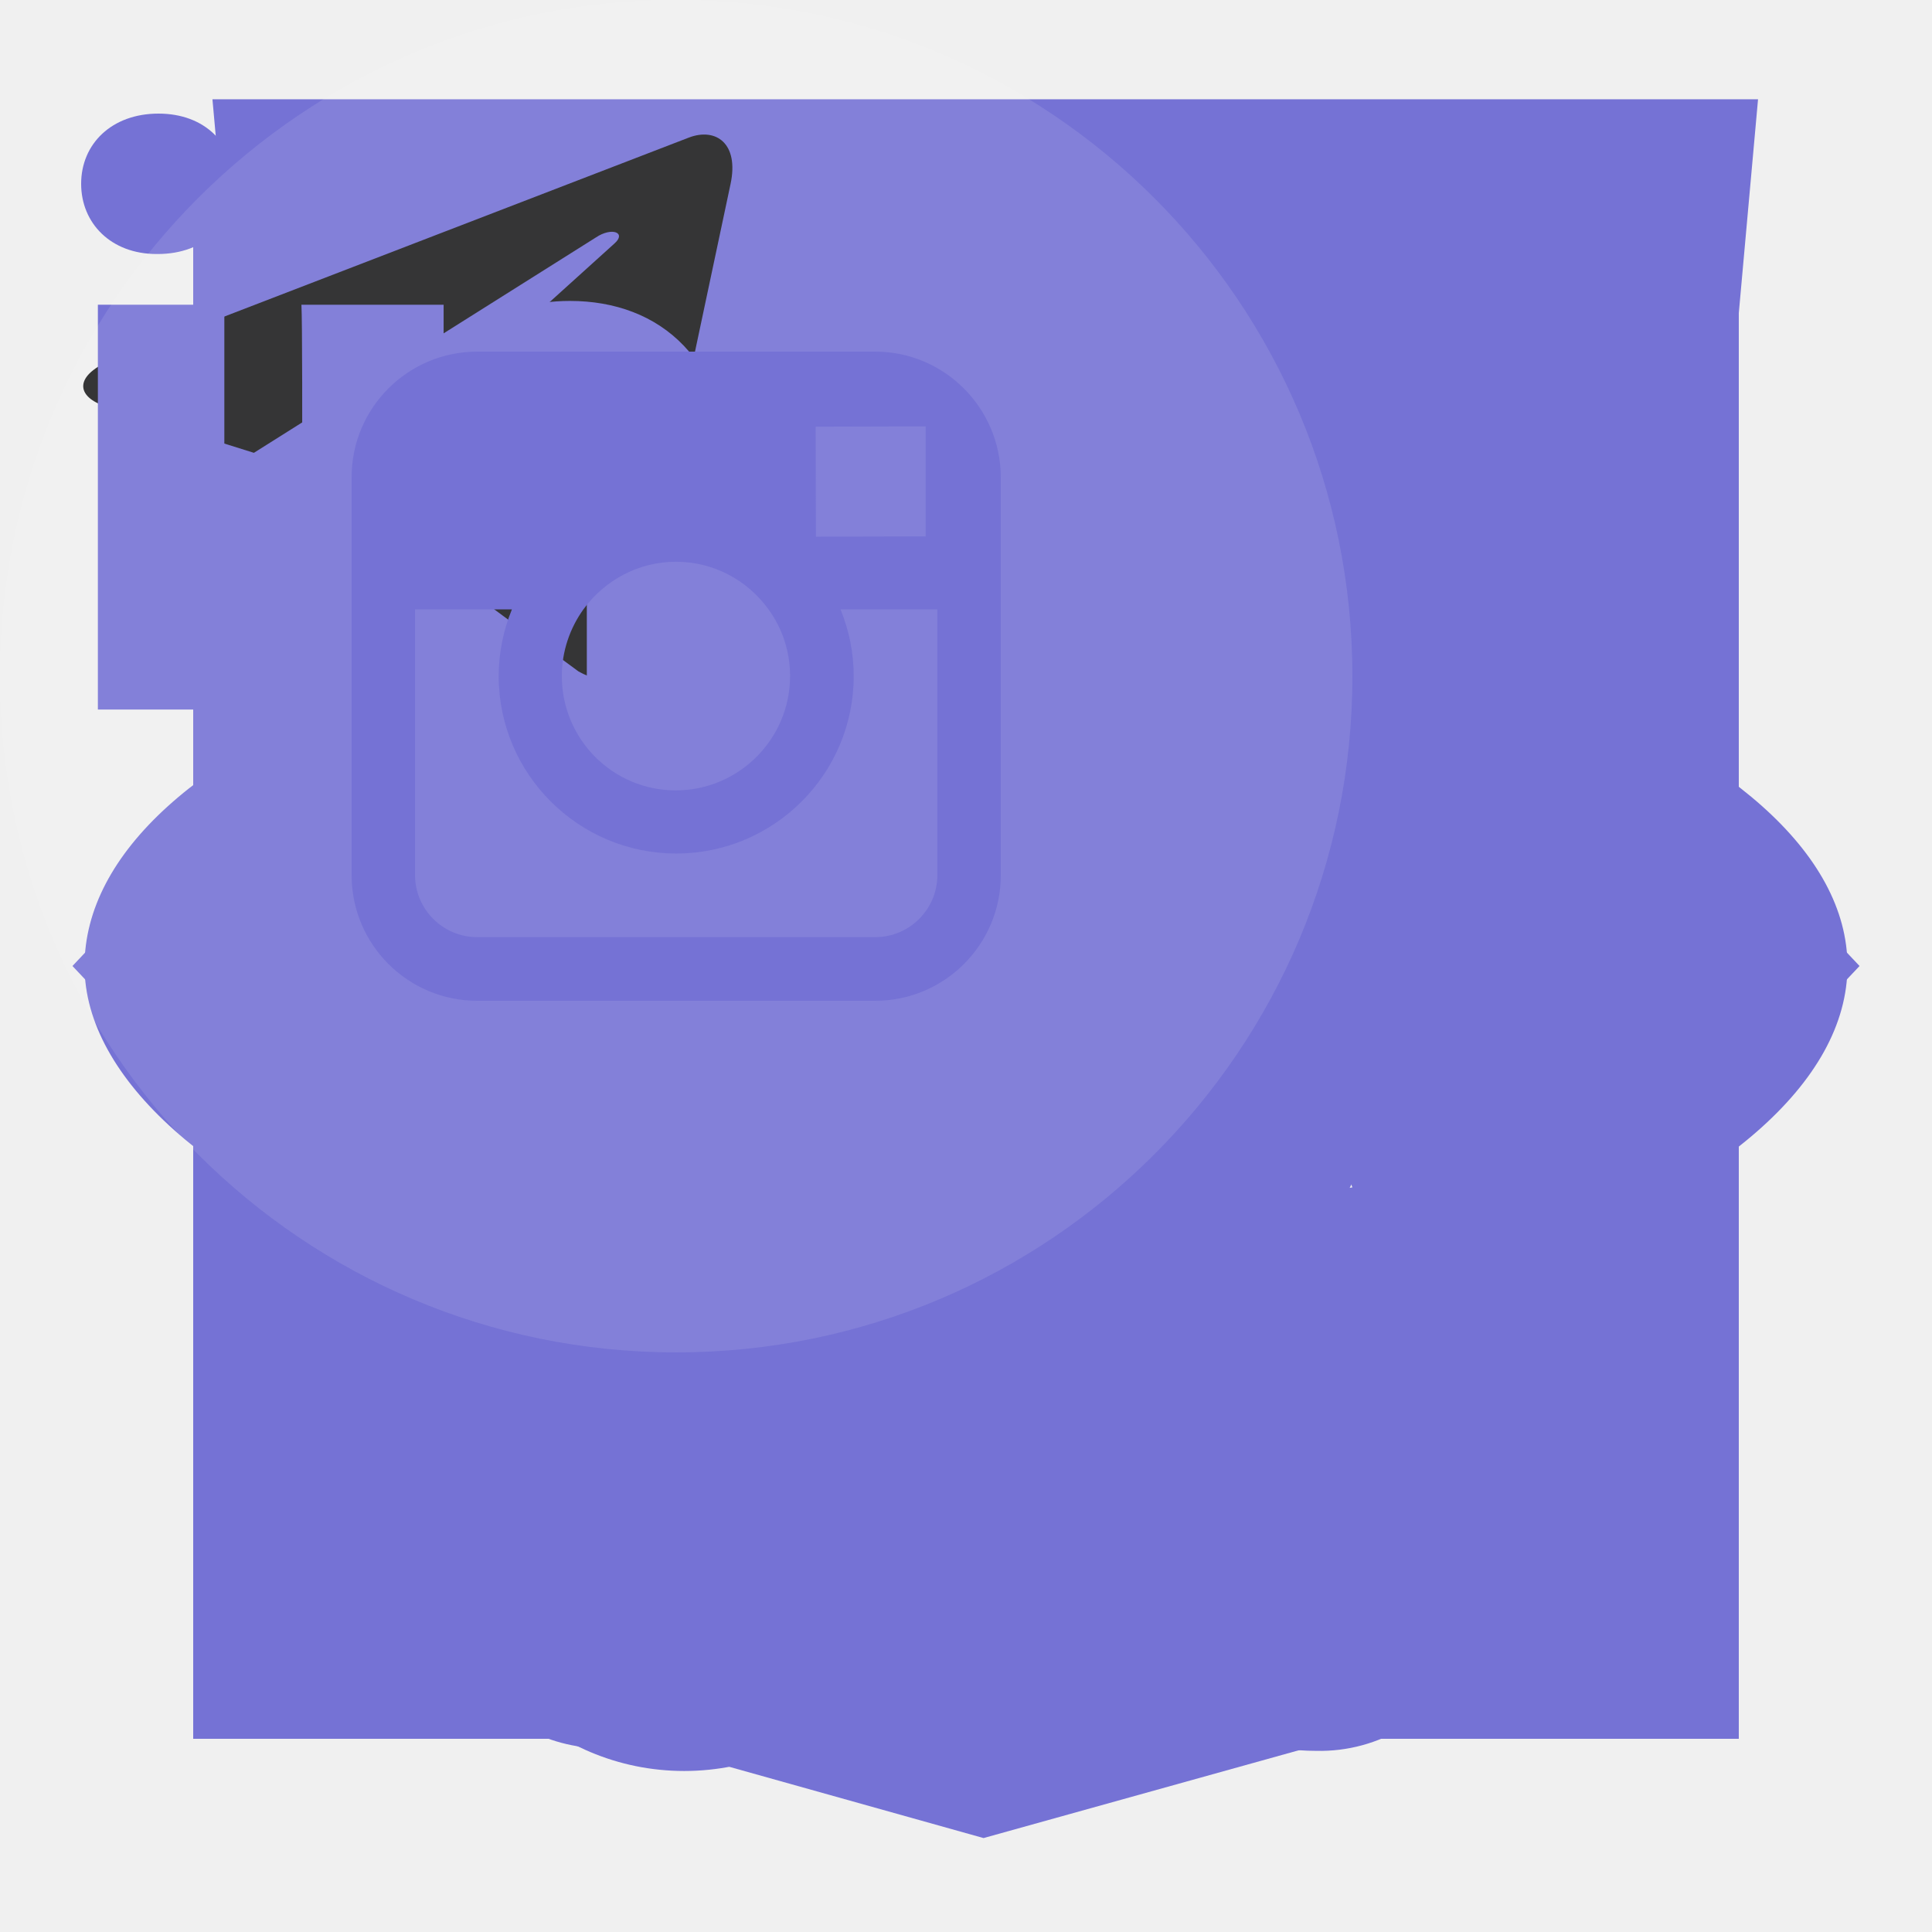
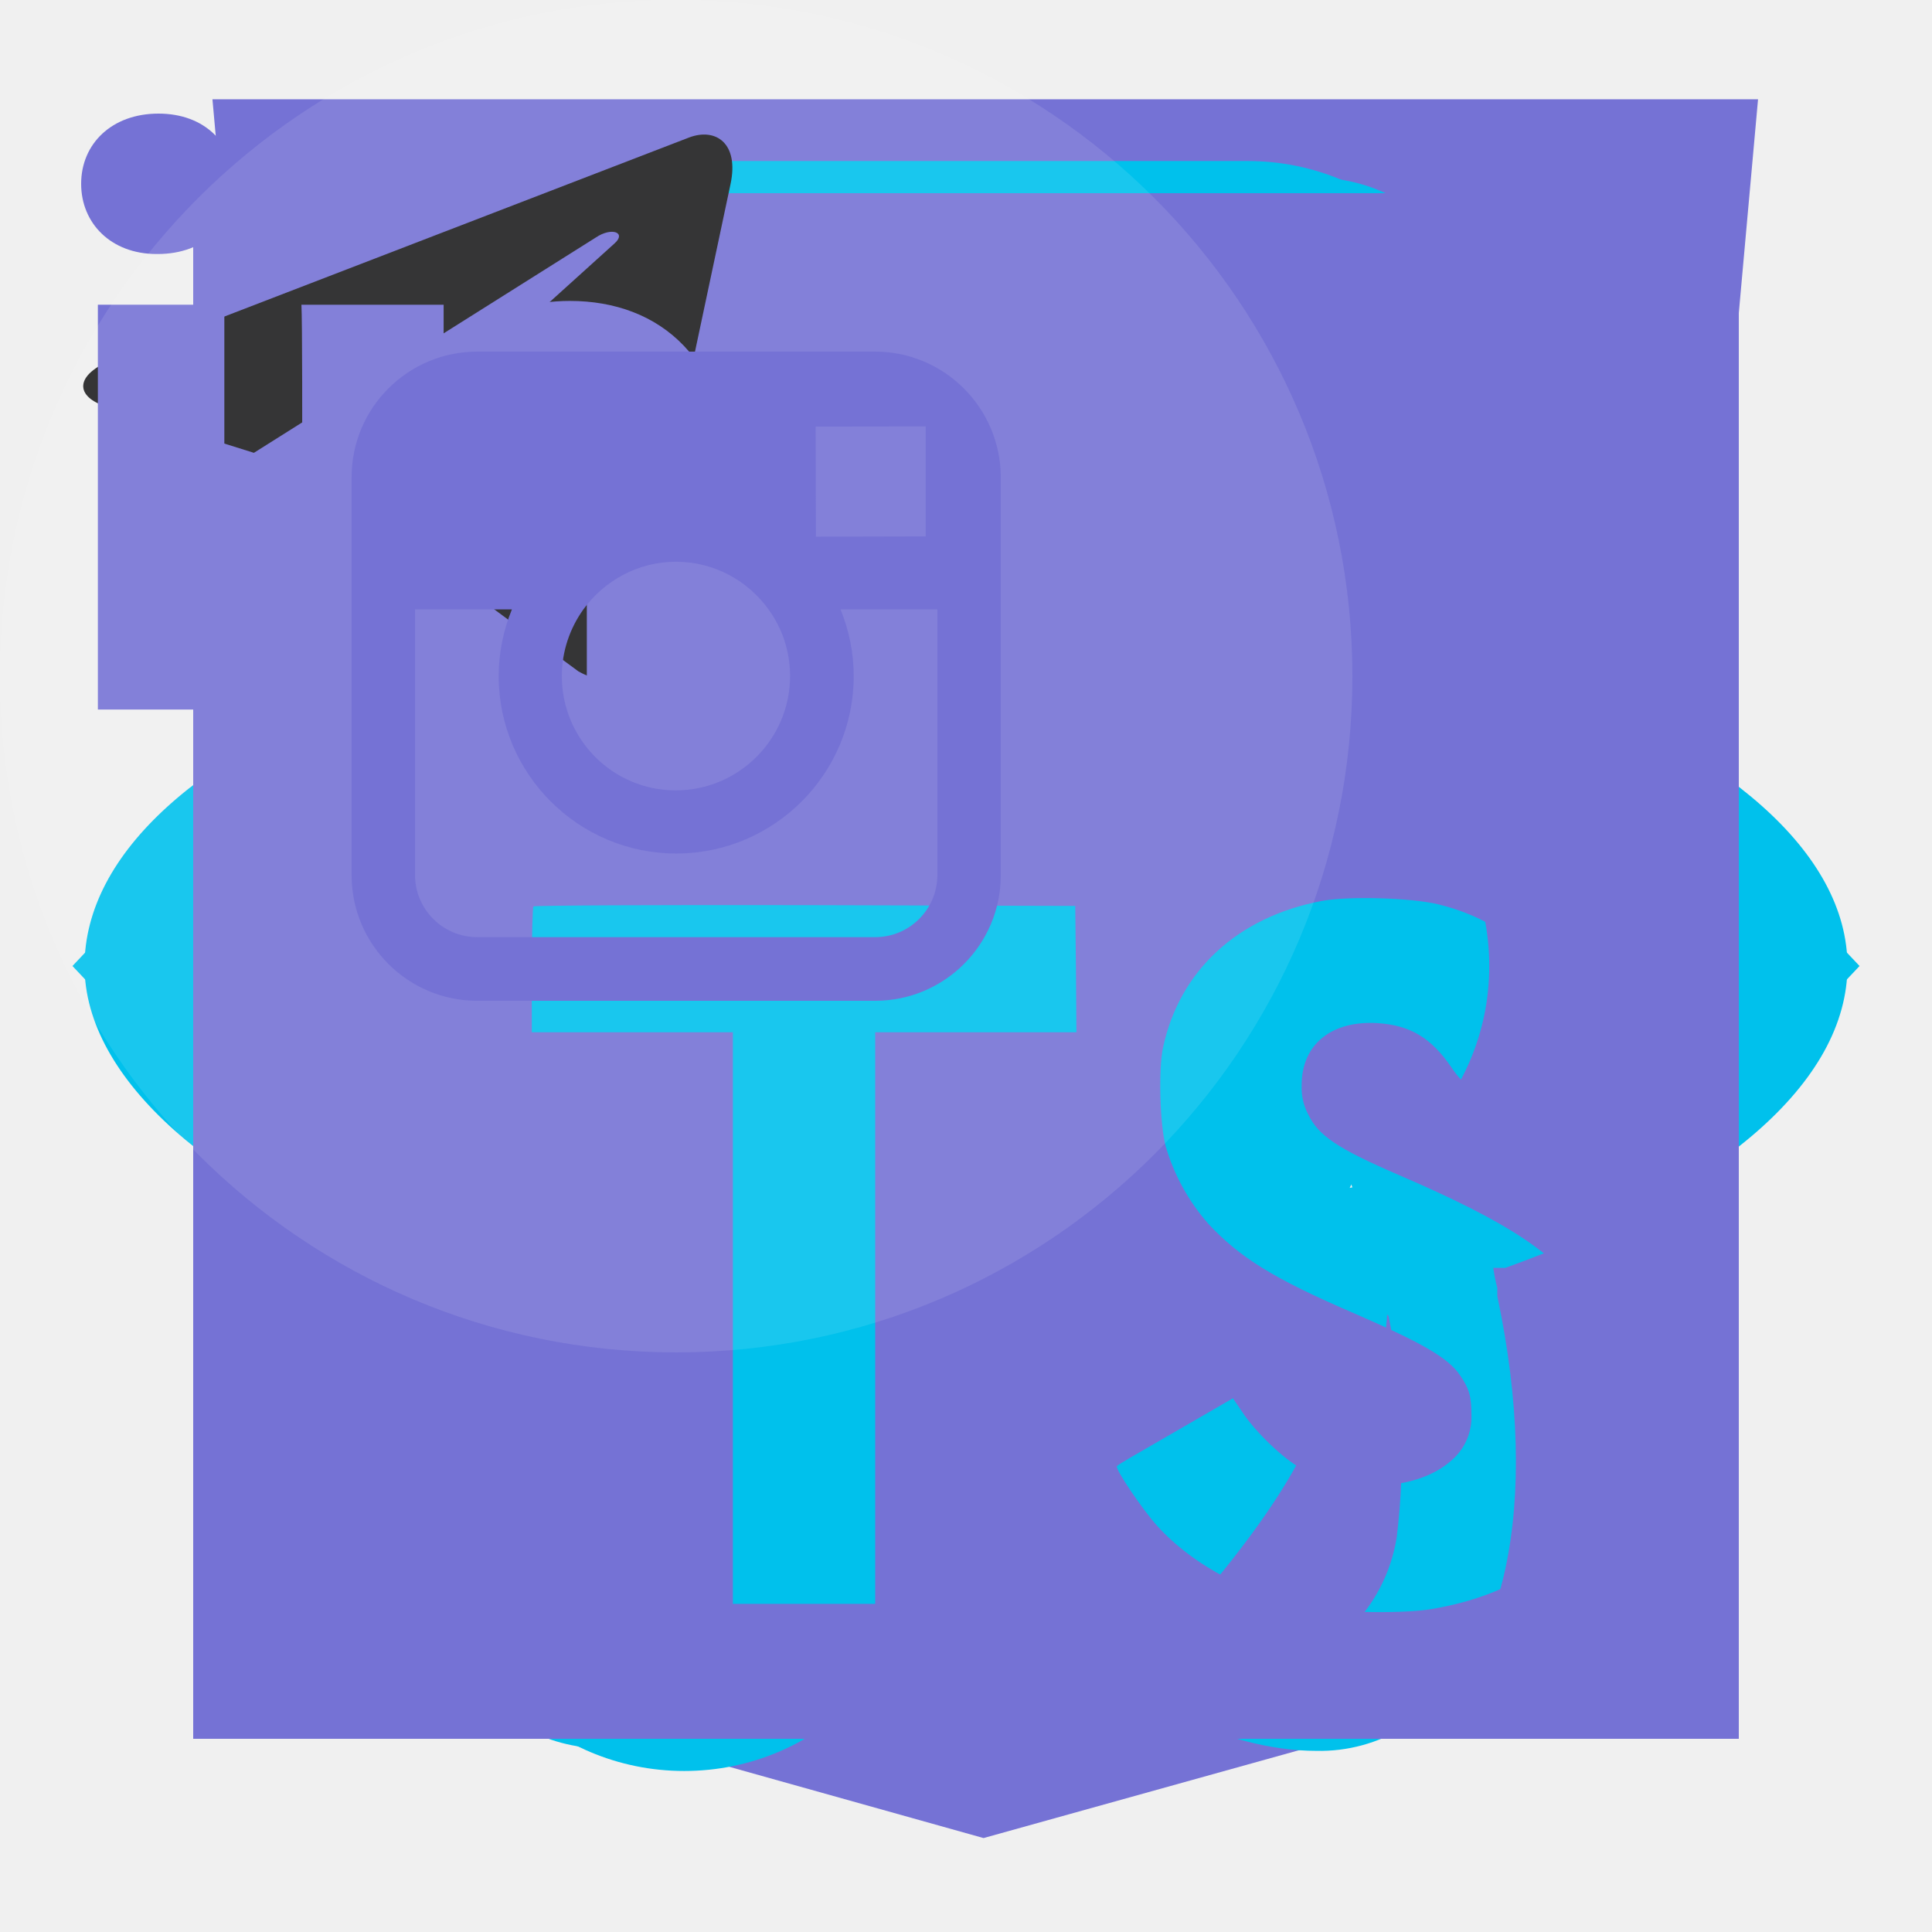
<svg xmlns="http://www.w3.org/2000/svg" width="50" height="50" viewBox="0 0 50 50" fill="none">
  <g id="code">
-     <path fill-rule="evenodd" clip-rule="evenodd" d="M18.312 42.065L27.262 6.688L31.438 7.872L22.488 43.312L18.312 42.065Z" fill="#7572D5" />
-     <path fill-rule="evenodd" clip-rule="evenodd" d="M13.502 12.688L16.562 15.928L7.995 25L16.562 34.072L13.502 37.312L1.875 25L13.502 12.688Z" fill="#7572D5" />
-     <path fill-rule="evenodd" clip-rule="evenodd" d="M36.498 12.688L33.438 15.928L42.005 25L33.438 34.072L36.498 37.312L48.125 25L36.498 12.688Z" fill="#7572D5" />
+     <path fill-rule="evenodd" clip-rule="evenodd" d="M18.312 42.065L27.262 6.688L31.438 7.872L22.488 43.312L18.312 42.065Z" fill="#00C1EC" />
+     <path fill-rule="evenodd" clip-rule="evenodd" d="M13.502 12.688L16.562 15.928L7.995 25L16.562 34.072L13.502 37.312L1.875 25L13.502 12.688Z" fill="#00C1EC" />
+     <path fill-rule="evenodd" clip-rule="evenodd" d="M36.498 12.688L33.438 15.928L42.005 25L33.438 34.072L36.498 37.312L48.125 25L36.498 12.688Z" fill="#00C1EC" />
  </g>
  <g id="css">
    <path d="M38.051 10.844L12.946 10.838L13.351 15.755L32.638 15.758L32.152 20.85H19.503L19.961 25.674H31.736L31.039 32.281L25.497 33.789L19.866 32.27L19.508 28.313H14.536L15.088 35.541L25.497 38.734L35.731 35.865L38.049 10.845L38.051 10.844ZM5.498 2.569H45.498L41.86 43L25.454 47.569L9.14 42.997L5.498 2.569Z" fill="#7572D5" />
  </g>
  <g id="react">
    <g clip-path="url(#clip0_20_1854)">
-       <path d="M47.812 25C47.812 22.083 44.688 19.375 39.479 17.5L38.542 17.188V16.771C39.688 11.042 38.854 6.771 36.25 5.208C33.646 3.646 29.792 5.104 25.625 8.75L25 9.375L24.792 9.167H24.583C20.312 5.208 16.146 3.854 13.542 5.312C10.938 6.771 10.208 10.833 11.25 16.146C11.36 16.484 11.43 16.833 11.458 17.188L10.312 17.604C5.208 19.375 2.188 22.083 2.188 25C2.188 27.917 5.521 30.833 10.729 32.708L11.458 32.917C11.33 33.285 11.259 33.672 11.25 34.062C10.208 39.271 11.146 43.229 13.542 44.688C15.938 46.146 20.312 44.792 24.479 41.146L25.104 40.625L25.938 41.458C28.854 43.958 31.771 45.312 34.062 45.312C34.871 45.331 35.667 45.114 36.354 44.688C38.958 43.229 39.896 38.958 38.75 33.542V33.333C38.705 33.162 38.67 32.988 38.646 32.812H38.958C44.479 30.833 47.812 28.021 47.812 25ZM44.792 25C44.792 26.25 42.5 28.438 38.021 29.896H37.812C37.266 28.22 36.605 26.584 35.833 25C36.562 23.333 37.188 21.667 37.708 20.104L38.542 20.312C42.708 21.771 44.792 23.75 44.792 25ZM27.917 39.167L27.083 38.542C28.276 37.22 29.389 35.829 30.417 34.375L35.729 33.542C35.833 33.75 35.833 33.958 35.938 34.062C36.309 35.949 36.379 37.883 36.146 39.792C35.999 40.705 35.561 41.545 34.896 42.188C33.854 42.812 31.042 41.979 27.917 39.167ZM26.562 34.583L25.104 36.458L23.438 34.583H26.562ZM12.292 20C12.815 21.717 13.477 23.39 14.271 25C13.476 26.646 12.815 28.353 12.292 30.104L11.667 29.896C9.843 29.32 8.145 28.401 6.667 27.188C6.284 26.945 5.956 26.626 5.705 26.249C5.454 25.872 5.284 25.447 5.208 25C5.208 23.75 7.292 21.771 11.25 20.417L12.292 20ZM23.438 15.417L25 13.646L26.562 15.417H23.438ZM34.896 7.812C36.042 8.437 36.667 11.562 35.729 16.146C35.734 16.202 35.727 16.259 35.709 16.313C35.691 16.366 35.663 16.416 35.625 16.458L30.417 15.625C29.389 14.171 28.276 12.78 27.083 11.458L27.708 10.938C31.042 8.021 33.75 7.187 34.896 7.812ZM17.5 18.854L16.667 20.208L15.938 21.562C15.625 20.833 15.417 20.104 15.104 19.271L17.5 18.854ZM15.104 30.729C15.417 30 15.625 29.271 15.938 28.438L16.667 29.792L17.5 31.146L15.104 30.729ZM32.5 25C31.97 26.142 31.379 27.255 30.729 28.333C30.104 29.479 29.375 30.521 28.75 31.562H21.25C20.521 30.417 19.792 29.375 19.271 28.333C18.616 27.258 18.025 26.145 17.5 25C18.005 23.846 18.597 22.732 19.271 21.667C19.869 20.587 20.53 19.544 21.25 18.542C23.746 18.333 26.254 18.333 28.75 18.542C29.479 19.583 30.104 20.625 30.729 21.667C31.403 22.732 31.995 23.846 32.5 25ZM33.333 20.208L32.5 18.854L34.896 19.375C34.664 20.121 34.386 20.851 34.062 21.562L33.333 20.208ZM32.5 31.146L33.333 29.792L34.062 28.333L35 30.729L32.5 31.146ZM22.812 11.354H22.917L19.583 15.521L14.375 16.354C14.271 16.042 14.271 15.833 14.167 15.521C13.333 11.25 13.958 8.333 15 7.812C15.277 7.631 15.61 7.557 15.938 7.604C17.396 7.604 19.896 8.646 22.708 11.146L22.812 11.354ZM14.167 34.583C14.186 34.262 14.256 33.945 14.375 33.646L19.688 34.375C20.689 35.848 21.803 37.241 23.021 38.542L22.812 38.75L22.604 38.958C21.184 40.274 19.521 41.3 17.708 41.979C17.311 42.187 16.875 42.313 16.427 42.349C15.98 42.385 15.53 42.33 15.104 42.188C13.958 41.562 13.333 38.75 14.167 34.583Z" fill="#7572D5" />
-       <path d="M25 20.417C24.089 20.396 23.193 20.647 22.426 21.138C21.659 21.629 21.055 22.337 20.692 23.173C20.329 24.008 20.223 24.933 20.388 25.828C20.553 26.724 20.981 27.551 21.618 28.202C22.255 28.854 23.071 29.301 23.963 29.486C24.855 29.672 25.781 29.587 26.625 29.243C27.468 28.9 28.191 28.313 28.699 27.557C29.207 26.801 29.479 25.911 29.479 25C29.48 23.802 29.011 22.652 28.174 21.795C27.337 20.939 26.197 20.444 25 20.417Z" fill="#7572D5" />
+       <path d="M47.812 25C47.812 22.083 44.688 19.375 39.479 17.5L38.542  17.188V16.771C39.688 11.042 38.854 6.771 36.25 5.208C33.646 3.646  29.792 5.104 25.625 8.75L25 9.375L24.792 9.167H24.583C20.312 5.208  16.146 3.854 13.542 5.312C10.938 6.771 10.208 10.833 11.25 16.146C11.36 16.484  11.43 16.833 11.458 17.188L10.312 17.604C5.208 19.375 2.188 22.083 2.188 25C2.188 27.917  5.521 30.833 10.729 32.708L11.458 32.917C11.33 33.285 11.259 33.672 11.25 34.062C10.208 39.271 11.146 43.229  13.542 44.688C15.938 46.146 20.312 44.792 24.479 41.146L25.104 40.625L25.938 41.458C28.854 43.958 31.771 45.312  34.062 45.312C34.871 45.331 35.667 45.114 36.354 44.688C38.958 43.229 39.896 38.958 38.75 33.542V33.333C38.705  33.162 38.67 32.988 38.646 32.812H38.958C44.479 30.833 47.812 28.021 47.812 25ZM44.792 25C44.792 26.25 42.5 28.438 38.021  29.896H37.812C37.266 28.22 36.605 26.584 35.833 25C36.562 23.333 37.188 21.667 37.708 20.104L38.542 20.312C42.708 21.771 44.792 23.75 44.792 25ZM27.917 39.167L27.083 38.542C28.276 37.22 29.389 35.829 30.417 34.375L35.729 33.542C35.833 33.75 35.833 33.958 35.938 34.062C36.309 35.949 36.379 37.883 36.146 39.792C35.999 40.705 35.561 41.545 34.896 42.188C33.854 42.812 31.042 41.979 27.917 39.167ZM26.562 34.583L25.104 36.458L23.438 34.583H26.562ZM12.292 20C12.815 21.717 13.477 23.39 14.271 25C13.476 26.646 12.815 28.353 12.292 30.104L11.667 29.896C9.843 29.32 8.145 28.401 6.667 27.188C6.284 26.945 5.956 26.626 5.705 26.249C5.454 25.872 5.284 25.447 5.208 25C5.208 23.75 7.292 21.771 11.25 20.417L12.292 20ZM23.438 15.417L25 13.646L26.562 15.417H23.438ZM34.896 7.812C36.042 8.437 36.667 11.562 35.729 16.146C35.734 16.202 35.727 16.259 35.709 16.313C35.691 16.366 35.663 16.416 35.625 16.458L30.417 15.625C29.389 14.171 28.276 12.78 27.083 11.458L27.708 10.938C31.042 8.021 33.75 7.187 34.896 7.812ZM17.5 18.854L16.667 20.208L15.938 21.562C15.625 20.833 15.417 20.104 15.104 19.271L17.5 18.854ZM15.104 30.729C15.417 30 15.625 29.271 15.938 28.438L16.667 29.792L17.5 31.146L15.104 30.729ZM32.5 25C31.97 26.142 31.379 27.255 30.729 28.333C30.104 29.479 29.375 30.521 28.75 31.562H21.25C20.521 30.417 19.792 29.375 19.271 28.333C18.616 27.258 18.025 26.145 17.5 25C18.005 23.846 18.597 22.732 19.271 21.667C19.869 20.587 20.53 19.544 21.25 18.542C23.746 18.333 26.254 18.333 28.75 18.542C29.479 19.583 30.104 20.625 30.729 21.667C31.403 22.732 31.995 23.846 32.5 25ZM33.333 20.208L32.5 18.854L34.896 19.375C34.664 20.121 34.386 20.851 34.062 21.562L33.333 20.208ZM32.5 31.146L33.333 29.792L34.062 28.333L35 30.729L32.5 31.146ZM22.812 11.354H22.917L19.583 15.521L14.375 16.354C14.271 16.042 14.271 15.833 14.167 15.521C13.333 11.25 13.958 8.333 15 7.812C15.277 7.631 15.61 7.557 15.938 7.604C17.396  7.604 19.896 8.646 22.708 11.146L22.812 11.354ZM14.167 34.583C14.186 34.262 14.256 33.945 14.375 33.646L19.688 34.375C20.689 35.848 21.803 37.241 23.021 38.542L22.812 38.75L22.604 38.958C21.184 40.274 19.521 41.3 17.708 41.979C17.311 42.187 16.875 42.313 16.427 42.349C15.98 42.385 15.53 42.33 15.104 42.188C13.958 41.562 13.333 38.75 14.167 34.583Z" fill="#00C1EC" />
+       <path d="M25 20.417C24.089 20.396 23.193 20.647 22.426 21.138C21.659 21.629 21.055 22.337 20.692 23.173C20.329 24.008 20.223 24.933 20.388 25.828C20.553 26.724 20.981 27.551 21.618 28.202C22.255 28.854 23.071 29.301 23.963 29.486C24.855 29.672 25.781 29.587 26.625 29.243C27.468 28.9 28.191 28.313 28.699 27.557C29.207 26.801 29.479 25.911 29.479 25C29.48 23.802 29.011 22.652 28.174 21.795C27.337 20.939 26.197 20.444 25 20.417Z" fill="#00C1EC" />
    </g>
    <defs>
      <clipPath id="clip0_20_1854">
        <rect width="50" height="50" fill="white" />
      </clipPath>
    </defs>
  </g>
  <g id="figma">
-     <path d="M17.708 4.167C14.257 4.167 11.458 6.965 11.458 10.417C11.458 13.868 14.257 16.667 17.708 16.667H32.292C35.743 16.667 38.542 13.868 38.542 10.417C38.542 6.965 35.743 4.167 32.292 4.167H17.708Z" fill="#7572D5" />
-     <path d="M32.292 18.75C28.84 18.75 26.042 21.548 26.042 25C26.042 28.452 28.84 31.25 32.292 31.25C35.744 31.25 38.542 28.452 38.542 25C38.542 21.548 35.744 18.75 32.292 18.75Z" fill="#7572D5" />
-     <path d="M11.458 25C11.458 21.548 14.257 18.75 17.708 18.75H23.958V31.25H17.708C14.257 31.25 11.458 28.452 11.458 25Z" fill="#7572D5" />
-     <path d="M17.708 33.333C14.257 33.333 11.458 36.132 11.458 39.583C11.458 43.035 14.257 45.833 17.708 45.833C21.16 45.833 23.958 43.035 23.958 39.583V33.333H17.708Z" fill="#7572D5" />
+     <path d="M17.708 4.167C14.257 4.167 11.458 6.965 11.458 10.417C11.458 13.868 14.257 16.667 17.708 16.667H32.292C35.743 16.667 38.542 13.868 38.542 10.417C38.542 6.965 35.743 4.167 32.292 4.167H17.708Z" fill="#00C1EC" />
+     <path d="M32.292 18.75C28.84 18.75 26.042 21.548 26.042 25C26.042 28.452 28.84 31.25 32.292 31.25C35.744 31.25 38.542 28.452 38.542 25C38.542 21.548 35.744 18.75 32.292 18.75Z" fill="#00C1EC" />
+     <path d="M11.458 25C11.458 21.548 14.257 18.75 17.708 18.75H23.958V31.25H17.708C14.257 31.25 11.458 28.452 11.458 25Z" fill="#00C1EC" />
+     <path d="M17.708 33.333C14.257 33.333 11.458 36.132 11.458 39.583C11.458 43.035 14.257 45.833 17.708 45.833C21.16 45.833 23.958 43.035 23.958 39.583V33.333H17.708Z" fill="#00C1EC" />
  </g>
  <g id="styleComponents">
-     <path d="M37.259 6.25L36.989 7.65C36.571 10.302 36.722 11.061 37.868 12.045L38.975 12.955L37.829 18.03C37.144 21.059 36.304 23.597 35.771 24.431C35.313 25.15 34.78 26.21 34.664 26.779C34.473 27.459 33.825 28.143 32.833 28.748C31.958 29.242 30.238 30.566 29.02 31.629C28.047 32.499 27.377 33.033 27.013 33.262L25.823 34.196C25.442 34.805 25.225 35.295 25.142 35.667C25.059 36.05 25.106 36.304 25.229 36.49C25.348 36.669 25.553 36.795 25.834 36.874C26.167 36.951 26.51 36.979 26.851 36.956C27.622 36.904 28.386 36.769 29.128 36.555C29.381 36.487 29.579 36.422 29.752 36.365C30.019 36.039 30.635 35.424 31.727 34.353C34.625 31.515 35.731 29.961 34.589 30.38C34.167 30.53 34.358 30.151 35.082 29.392C36.61 27.914 37.486 25.68 39.317 18.675C40.766 13.144 40.766 13.066 41.833 13.066C42.334 13.066 43.75 13.152 43.75 13.152V6.25H40.499H37.259ZM24.422 18.081C23.369 18.073 21.106 19.666 14.33 25.161C14.038 25.852 14.013 26.328 14.146 26.636C14.233 26.847 14.392 26.994 14.611 27.101C14.828 27.209 15.109 27.273 15.419 27.298C16.035 27.352 16.763 27.255 17.35 27.141L17.747 27.051C17.883 26.87 18.061 26.725 18.266 26.629C18.684 26.4 20.439 24.81 22.194 23.106C25.283 19.999 26.007 18.596 24.75 18.142C24.646 18.101 24.533 18.08 24.422 18.081ZM32.336 20.239C31.41 20.264 29.741 21.331 26.883 23.597C25.449 24.753 24.541 25.376 24.054 25.505L22.165 26.987C21.455 28.275 21.351 29.074 21.538 29.514C21.585 29.622 21.653 29.721 21.739 29.803C21.824 29.886 21.925 29.95 22.036 29.994C22.311 30.102 22.605 30.156 22.901 30.155C23.608 30.147 24.311 30.045 24.991 29.85C25.345 29.756 25.695 29.646 26.04 29.521L26.144 29.478L26.335 29.378C26.696 28.916 27.525 28.046 28.563 27.044C31.842 23.901 33.518 21.667 33.176 20.833C33.021 20.429 32.754 20.225 32.336 20.239ZM23.6 24.105C23.333 24.134 22.735 24.592 21.657 25.53C20.1 26.897 18.403 27.685 17.815 27.334C17.679 27.364 17.542 27.393 17.404 27.42C16.806 27.538 16.06 27.635 15.393 27.581C15.079 27.562 14.771 27.485 14.485 27.355C14.215 27.233 14 27.016 13.88 26.747C13.746 26.425 13.746 26.024 13.898 25.512L11.555 27.423L6.254 31.78V38.842L23.625 25.251C23.622 25.102 23.641 24.953 23.683 24.81C23.816 24.331 23.809 24.087 23.6 24.109V24.105ZM31.075 26.392C30.811 26.392 30.372 26.761 29.669 27.502C28.714 28.515 27.211 29.496 26.415 29.696L26.292 29.761C26.161 29.814 26.029 29.865 25.896 29.911C25.679 29.983 25.398 30.069 25.074 30.155C24.425 30.33 23.618 30.491 22.897 30.473C22.557 30.473 22.221 30.407 21.906 30.28C21.609 30.159 21.372 29.927 21.243 29.636C21.034 29.138 21.117 28.44 21.574 27.448L6.25 39.437V43.75H12.982L27.262 32.61C27.633 32.202 28.191 31.644 28.945 30.946C30.963 29.088 31.421 28.447 31.421 27.499C31.421 26.761 31.338 26.389 31.075 26.389V26.392ZM34.473 33.373L33.251 34.583C32.567 35.227 31.345 36.022 30.509 36.362L30.343 36.433L30.332 36.451L30.296 36.487C30.264 36.512 30.249 36.516 30.224 36.526C29.89 36.652 29.551 36.763 29.208 36.859C28.444 37.08 27.659 37.218 26.865 37.271C26.49 37.295 26.113 37.262 25.748 37.174C25.431 37.105 25.151 36.921 24.962 36.659C24.789 36.394 24.739 36.039 24.836 35.603C24.913 35.292 25.028 34.991 25.178 34.708L13.656 43.75H28.981L30.811 41.667C33.327 38.753 34.473 36.669 34.473 34.887V33.373Z" fill="#7572D5" />
+     <path d="M37.259 6.25L36.989 7.65C36.571 10.302 36.722 11.061 37.868 12.045L38.975 12.955L37.829 18.03C37.144 21.059 36.304 23.597 35.771 24.431C35.313 25.15 34.78 26.21 34.664 26.779C34.473 27.459 33.825 28.143 32.833 28.748C31.958 29.242 30.238 30.566 29.02 31.629C28.047 32.499 27.377 33.033 27.013 33.262L25.823 34.196C25.442 34.805 25.225 35.295 25.142 35.667C25.059 36.05 25.106 36.304 25.229 36.49C25.348 36.669 25.553 36.795 25.834 36.874C26.167 36.951 26.51 36.979 26.851 36.956C27.622 36.904 28.386 36.769 29.128 36.555C29.381 36.487 29.579 36.422 29.752 36.365C30.019 36.039 30.635 35.424 31.727 34.353C34.625 31.515 35.731 29.961 34.589 30.38C34.167 30.53 34.358 30.151 35.082 29.392C36.61 27.914 37.486 25.68 39.317 18.675C40.766 13.144 40.766 13.066 41.833 13.066C42.334 13.066 43.75 13.152 43.75 13.152V6.25H40.499H37.259ZM24.422 18.081C23.369 18.073 21.106 19.666 14.33 25.161C14.038 25.852 14.013 26.328 14.146 26.636C14.233 26.847 14.392 26.994 14.611 27.101C14.828 27.209 15.109 27.273 15.419 27.298C16.035 27.352 16.763 27.255 17.35 27.141L17.747 27.051C17.883 26.87 18.061 26.725 18.266 26.629C18.684 26.4 20.439 24.81 22.194 23.106C25.283 19.999 26.007 18.596 24.75 18.142C24.646 18.101 24.533 18.08 24.422 18.081ZM32.336 20.239C31.41 20.264 29.741 21.331 26.883 23.597C25.449 24.753 24.541 25.376 24.054 25.505L22.165 26.987C21.455 28.275 21.351 29.074 21.538 29.514C21.585 29.622 21.653 29.721 21.739 29.803C21.824 29.886 21.925 29.95 22.036 29.994C22.311 30.102 22.605 30.156 22.901 30.155C23.608 30.147 24.311 30.045 24.991 29.85C25.345 29.756 25.695 29.646 26.04 29.521L26.144 29.478L26.335 29.378C26.696 28.916 27.525 28.046 28.563 27.044C31.842 23.901 33.518 21.667 33.176 20.833C33.021 20.429 32.754 20.225 32.336 20.239ZM23.6 24.105C23.333 24.134 22.735 24.592 21.657 25.53C20.1 26.897 18.403 27.685 17.815 27.334C17.679 27.364 17.542 27.393 17.404 27.42C16.806 27.538 16.06 27.635 15.393 27.581C15.079 27.562 14.771 27.485 14.485 27.355C14.215 27.233 14 27.016 13.88 26.747C13.746 26.425 13.746 26.024 13.898 25.512L11.555 27.423L6.254 31.78V38.842L23.625 25.251C23.622 25.102 23.641 24.953 23.683 24.81C23.816 24.331 23.809 24.087 23.6 24.109V24.105ZM31.075 26.392C30.811 26.392 30.372 26.761 29.669 27.502C28.714 28.515 27.211 29.496 26.415 29.696L26.292 29.761C26.161 29.814 26.029 29.865 25.896 29.911C25.679 29.983 25.398 30.069 25.074 30.155C24.425 30.33 23.618 30.491 22.897 30.473C22.557 30.473 22.221 30.407 21.906 30.28C21.609 30.159 21.372 29.927 21.243 29.636C21.034 29.138 21.117 28.44 21.574 27.448L6.25 39.437V43.75H12.982L27.262 32.61C27.633 32.202 28.191 31.644 28.945 30.946C30.963 29.088 31.421 28.447 31.421 27.499C31.421 26.761 31.338 26.389 31.075 26.389V26.392ZM34.473 33.373L33.251 34.583C32.567 35.227 31.345 36.022 30.509 36.362L30.343 36.433L30.332 36.451L30.296 36.487C30.264 36.512 30.249 36.516 30.224 36.526C29.89 36.652 29.551 36.763 29.208 36.859C28.444 37.08 27.659 37.218 26.865 37.271C26.49 37.295 26.113 37.262 25.748 37.174C25.431 37.105 25.151 36.921 24.962 36.659C24.789 36.394 24.739 36.039 24.836 35.603C24.913 35.292 25.028 34.991 25.178 34.708L13.656 43.75H28.981L30.811 41.667C33.327 38.753 34.473 36.669 34.473 34.887V33.373Z" fill="#00C1EC" />
  </g>
  <g id="typescript">
    <path d="M5 25V45H45V5H5V25ZM37.235 23.407C38.252 23.66 39.025 24.112 39.737 24.848C40.105 25.242 40.652 25.958 40.695 26.132C40.708 26.182 38.968 27.348 37.915 28.003C37.877 28.028 37.723 27.863 37.553 27.61C37.037 26.86 36.498 26.537 35.673 26.48C34.46 26.397 33.68 27.032 33.687 28.092C33.676 28.352 33.734 28.611 33.857 28.842C34.123 29.393 34.62 29.725 36.173 30.397C39.038 31.63 40.263 32.442 41.025 33.597C41.875 34.885 42.067 36.943 41.488 38.473C40.855 40.137 39.28 41.267 37.063 41.64C36.378 41.762 34.753 41.743 34.017 41.61C32.41 41.323 30.887 40.53 29.947 39.488C29.578 39.083 28.86 38.022 28.905 37.947C28.923 37.92 29.088 37.818 29.272 37.712C29.452 37.61 30.123 37.222 30.758 36.853L31.908 36.187L32.15 36.543C32.487 37.057 33.222 37.762 33.667 37.997C34.943 38.67 36.695 38.575 37.558 37.8C37.732 37.654 37.869 37.469 37.96 37.261C38.05 37.053 38.092 36.827 38.08 36.6C38.08 36.137 38.022 35.933 37.78 35.583C37.47 35.14 36.835 34.767 35.032 33.983C32.968 33.095 32.08 32.543 31.267 31.667C30.759 31.088 30.384 30.405 30.168 29.667C30.017 29.102 29.978 27.685 30.098 27.115C30.523 25.12 32.028 23.732 34.2 23.318C34.905 23.185 36.543 23.235 37.235 23.407ZM27.845 25.077L27.858 26.715H22.65V41.508H18.967V26.715H13.763V25.108C13.763 24.218 13.782 23.475 13.807 23.458C13.827 23.432 16.995 23.418 20.835 23.425L27.827 23.445L27.845 25.077Z" fill="#7572D5" />
  </g>
  <g id="telegram">
    <path d="M18.906 4.764L16.37 16.721C16.179 17.564 15.68 17.774 14.972 17.377L11.108 14.53L9.245 16.323C9.038 16.53 8.866 16.702 8.468 16.702L8.746 12.768L15.905 6.299C16.217 6.022 15.838 5.867 15.422 6.145L6.571 11.719L2.76 10.526C1.932 10.267 1.917 9.697 2.933 9.299L17.837 3.557C18.527 3.299 19.131 3.71 18.906 4.764Z" fill="#1F1F20" />
  </g>
  <g id="linkedin">
    <path d="M5.806 7.886H2.533V18.363H5.806V7.886Z" fill="#7572D5" />
    <path d="M4.101 2.94C2.894 2.94 2.1 3.721 2.1 4.757C2.1 5.774 2.868 6.574 4.055 6.574H4.081C5.314 6.574 6.082 5.768 6.075 4.757C6.049 3.721 5.308 2.94 4.101 2.94Z" fill="#7572D5" />
    <path d="M14.748 7.788C12.871 7.788 11.697 8.811 11.481 9.533V7.886H7.801C7.847 8.759 7.801 18.363 7.801 18.363H11.481V12.701C11.481 12.38 11.468 12.065 11.559 11.842C11.809 11.212 12.353 10.556 13.331 10.556C14.61 10.556 15.187 11.527 15.187 12.944V18.363H18.9V12.537C18.9 9.297 17.076 7.788 14.748 7.788Z" fill="#7572D5" />
  </g>
  <g id="incubator">
    <rect width="35" height="35" rx="17.5" fill="white" fill-opacity="0.1" />
    <path d="M22.652 9.1H12.348C10.557 9.1 9.1 10.556 9.1 12.347V15.778V22.653C9.1 24.444 10.557 25.9 12.348 25.9H22.652C24.443 25.9 25.9 24.444 25.9 22.653V15.771V12.341C25.893 10.556 24.437 9.1 22.652 9.1ZM23.583 11.035H23.957V11.402V13.882L21.116 13.889L21.109 11.042L23.583 11.035ZM15.098 15.771C15.636 15.03 16.509 14.538 17.493 14.538C18.478 14.538 19.351 15.024 19.889 15.771C20.243 16.257 20.447 16.854 20.447 17.497C20.447 19.124 19.121 20.455 17.487 20.455C15.853 20.455 14.54 19.124 14.54 17.497C14.54 16.854 14.75 16.257 15.098 15.771ZM24.259 22.646C24.259 23.532 23.538 24.253 22.652 24.253H12.348C11.463 24.253 10.741 23.532 10.741 22.646V15.771H13.248C13.031 16.303 12.906 16.887 12.906 17.497C12.906 20.029 14.967 22.089 17.5 22.089C20.033 22.089 22.094 20.029 22.094 17.497C22.094 16.887 21.969 16.303 21.753 15.771H24.259V22.646Z" fill="#7572D5" />
  </g>
</svg>
